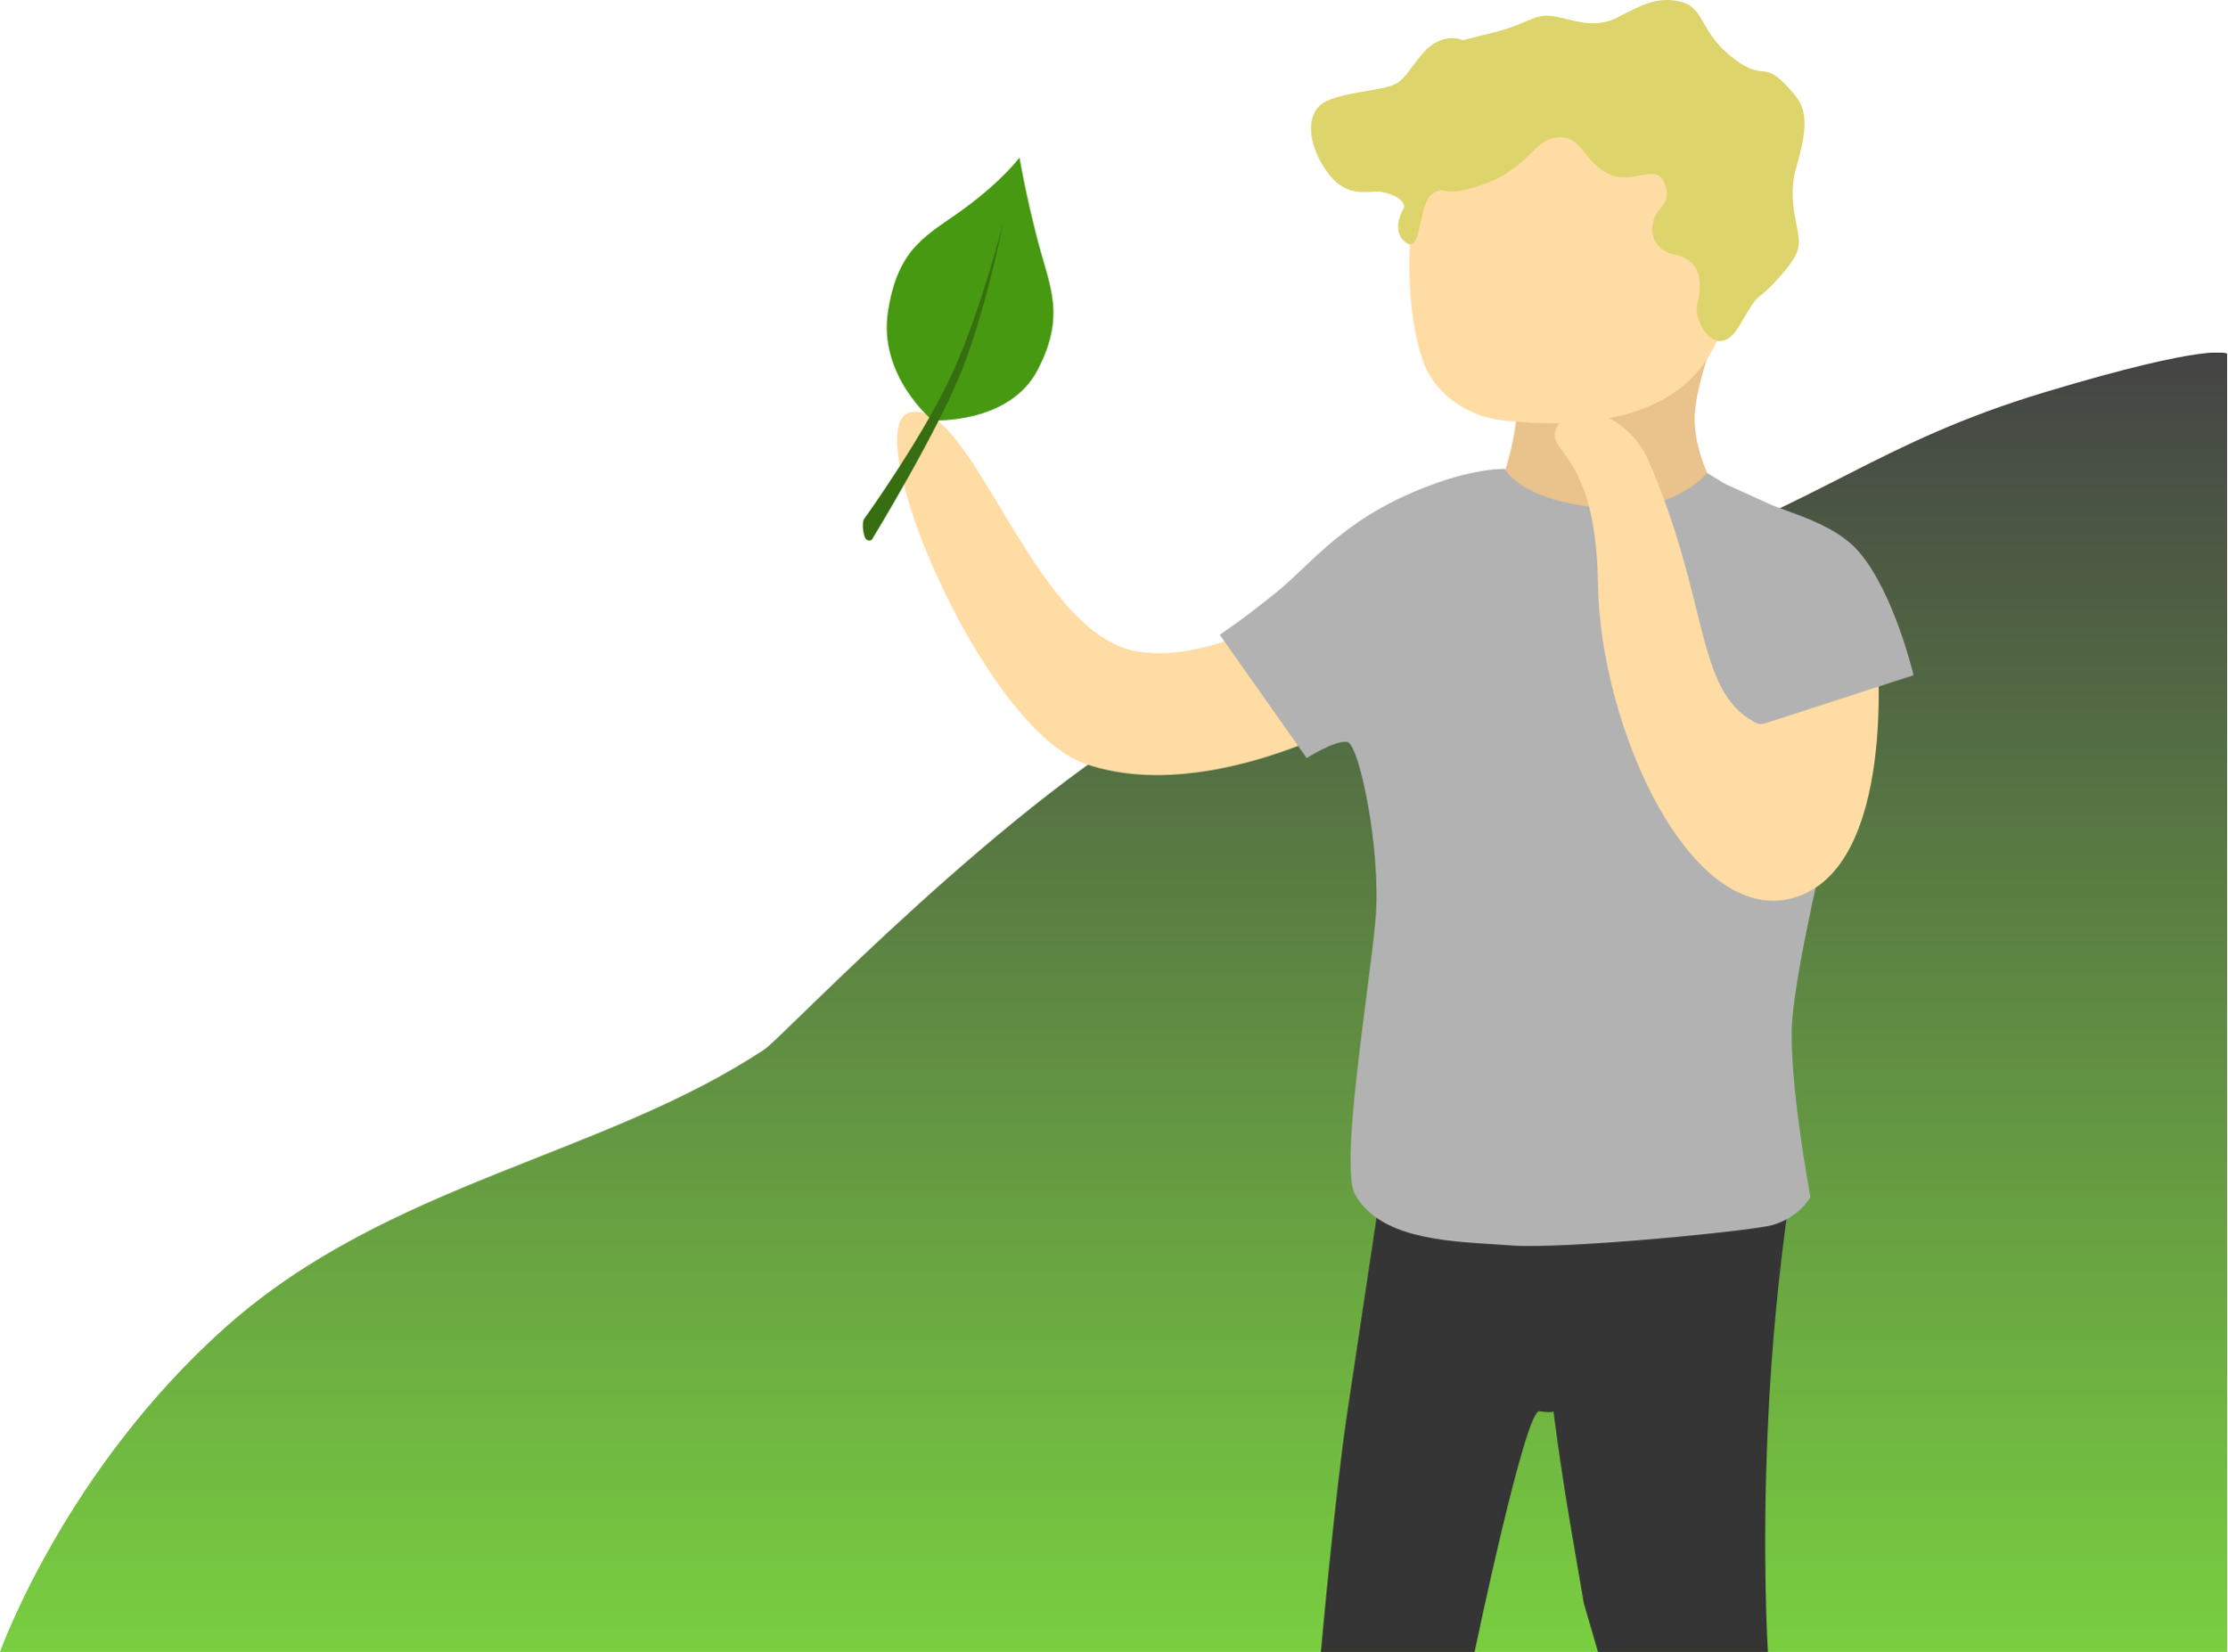
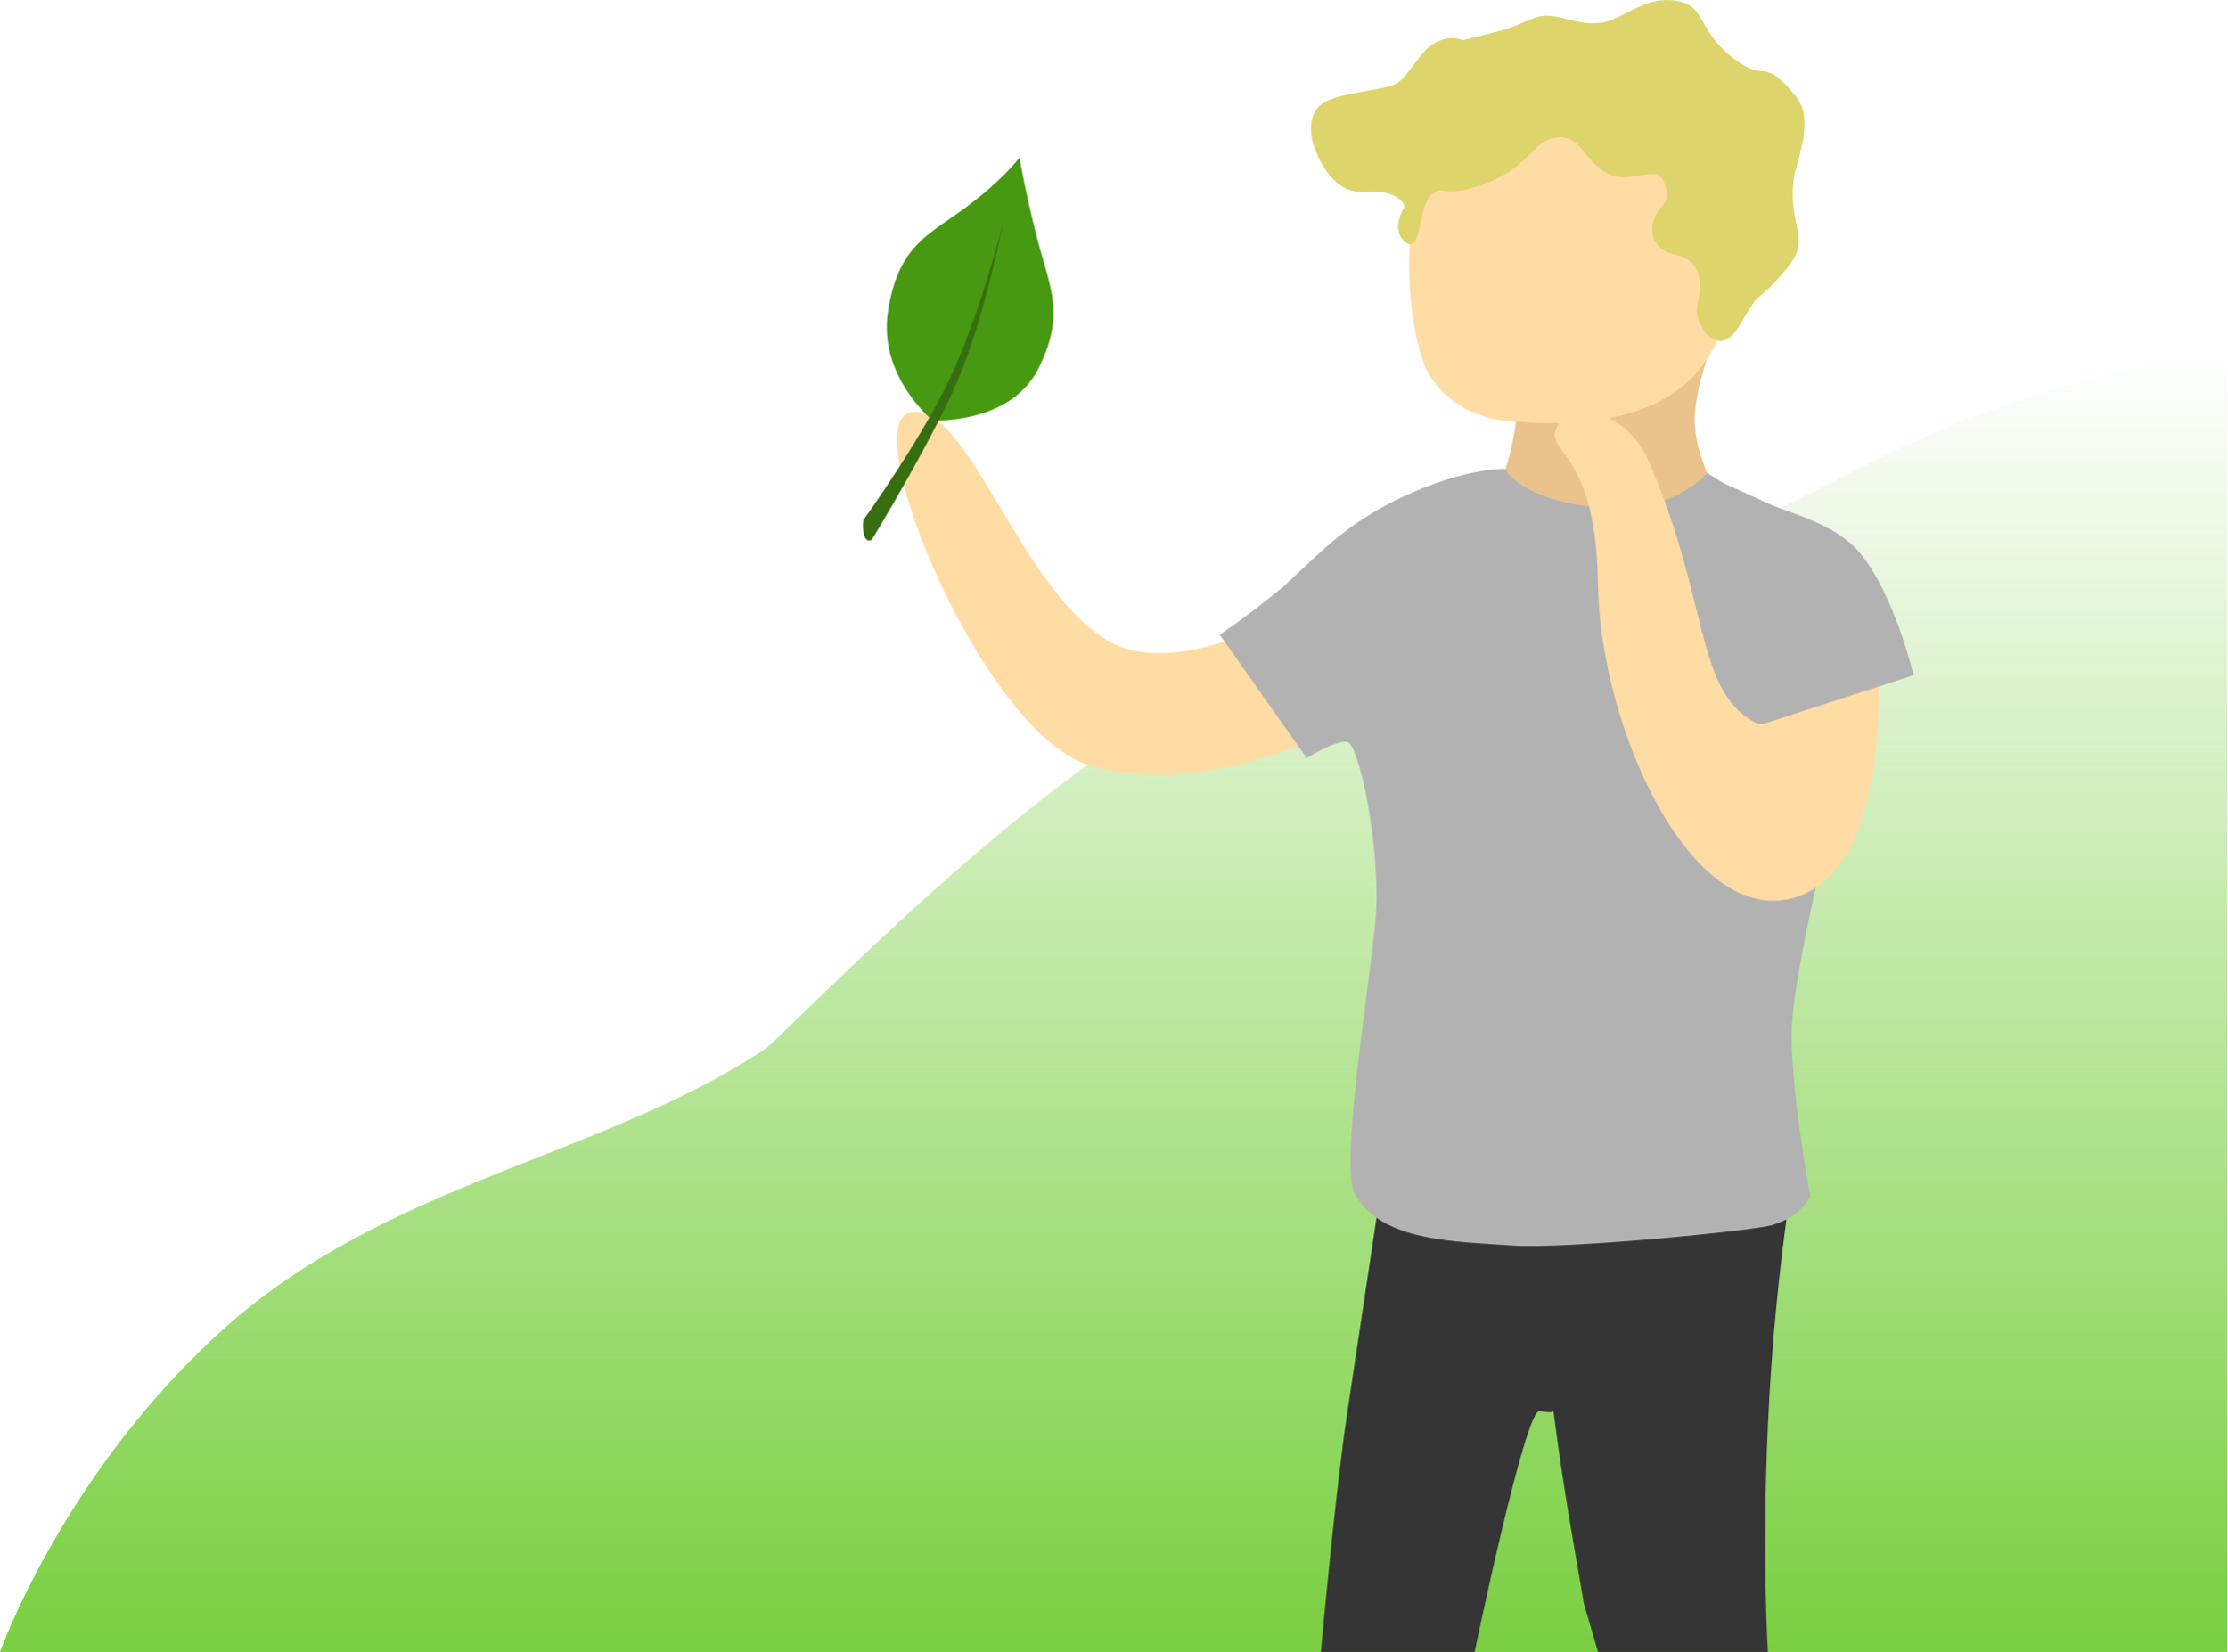
<svg xmlns="http://www.w3.org/2000/svg" viewBox="0 0 1101 816.9">
  <defs>
    <style>.cls-1{fill:url(#Nepojmenovaný_přechod_20);}.cls-2{fill:#353535;}.cls-3{fill:#ffdca4;}.cls-4{fill:#eac28c;}.cls-5{fill:#b2b2b2;}.cls-6{fill:#479911;}.cls-7{fill:#366e11;}.cls-8{fill:#ddd46c;}</style>
    <linearGradient id="Nepojmenovaný_přechod_20" x1="550.5" y1="816.9" x2="550.5" y2="174.27" gradientUnits="userSpaceOnUse">
-       <stop offset="0" stop-color="#79cf40" />
-       <stop offset="1" stop-color="#444" />
+       <stop offset="0" stop-opacity="1" stop-color="#79cf40" />
+       <stop offset="1" stop-opacity="0" stop-color="#79cf40" />
      <stop offset="1" stop-color="#fff" />
    </linearGradient>
  </defs>
  <g id="Vrstva_2" data-name="Vrstva 2">
    <g id="Vrstva_3" data-name="Vrstva 3">
      <path class="cls-1" d="M0,816.9s32-90,112-161,186-84,266-137c8.79-5.83,122-126,209-172s156-45,230-70c83.39-28.18,111-58,194-83s90-19,90-19v642Z" />
    </g>
    <g id="Vrstva_4" data-name="Vrstva 4">
      <path class="cls-2" d="M684,578.9l-18,120c-6,40-13,118-13,118h76s25-120,32-119,7,0,7,0,3,25,9,60l6,35,7,24h84s-3-47,0-112a1142.59,1142.59,0,0,1,11-115Z" />
      <path class="cls-3" d="M650,294.9s-49.44,34.75-89,27c-51-10-80.42-124.8-111-118-27,6,35.31,156.49,87,174,62,21,141-26,141-26Z" />
      <path class="cls-4" d="M750,194.9c1,24-10,49-10,49l45,32,64-32s-13-21-11-41,14-47,14-47Z" />
      <path class="cls-5" d="M744,231.9s-19-1-51,14-46,34-62,47-28,21-28,21l43,61s14-9,20-8,17,54,14,88-18,122-10,136c13.31,23.29,50,23,77,25s119.53-7.3,129-10c14-4,19-14,19-14s-11-59-9-87,18-94,18-94l-39-68-20-60,12-41-13-8s-17,21-55,17S744,231.9,744,231.9Z" />
      <path class="cls-3" d="M928,321.9s10,107-41,122-96-84-97-155-29.71-63.93-19-80c8-12,34-4,44,19,30,68.92,23,113,52,129,20.89,11.52-15-65-15-65Z" />
      <path class="cls-3" d="M763,42.9s-34,6-51,25-20,80-8,112c5,13.4,20,26,39,28s71.38,6.18,97-25c23-28,23-87,23-87l-41-50Z" />
      <path class="cls-5" d="M872,357.9l74-24s-9.49-40.57-27-61c-12-14-34-19-45-24-24-11-29-13-29-13l-3,52,19,57Z" />
      <path class="cls-6" d="M504,77.9s-8,11-27,25c-18.22,13.42-32.94,18.63-38,51-5,32,22,54,22,54s38,2,52-25,6-41,0-64S504,77.9,504,77.9Z" />
      <path class="cls-7" d="M496,109.9s-10,40-24,72-45,75-45,75-1,2,0,7,4,3,4,3,33-54,45-85S496,109.9,496,109.9Z" />
      <path class="cls-8" d="M656,49.9c-11,5-10,21,0,35s21,9,27,10c7.18,1.19,12,5,11,8,0,0-7,11,1,17s6-19,13-24,4,3,26-5,24-22,36-23,13,12,25,18,24-6,28,5-4,10-6,20c-1,5,1,13,11,15,14.94,3,13,17,11,25s10,29,21,10,7-10,18-22,12-16,11-23-5-19-1-33,6.78-26.63,0-35c-17-21-14-6-31-19s-14-25-26-28-20,2-32,8-23,0-32-1-12,4-28,8l-16,4s-5-3-13,1-13,16-19,20S667,44.9,656,49.9Z" />
    </g>
  </g>
</svg>
